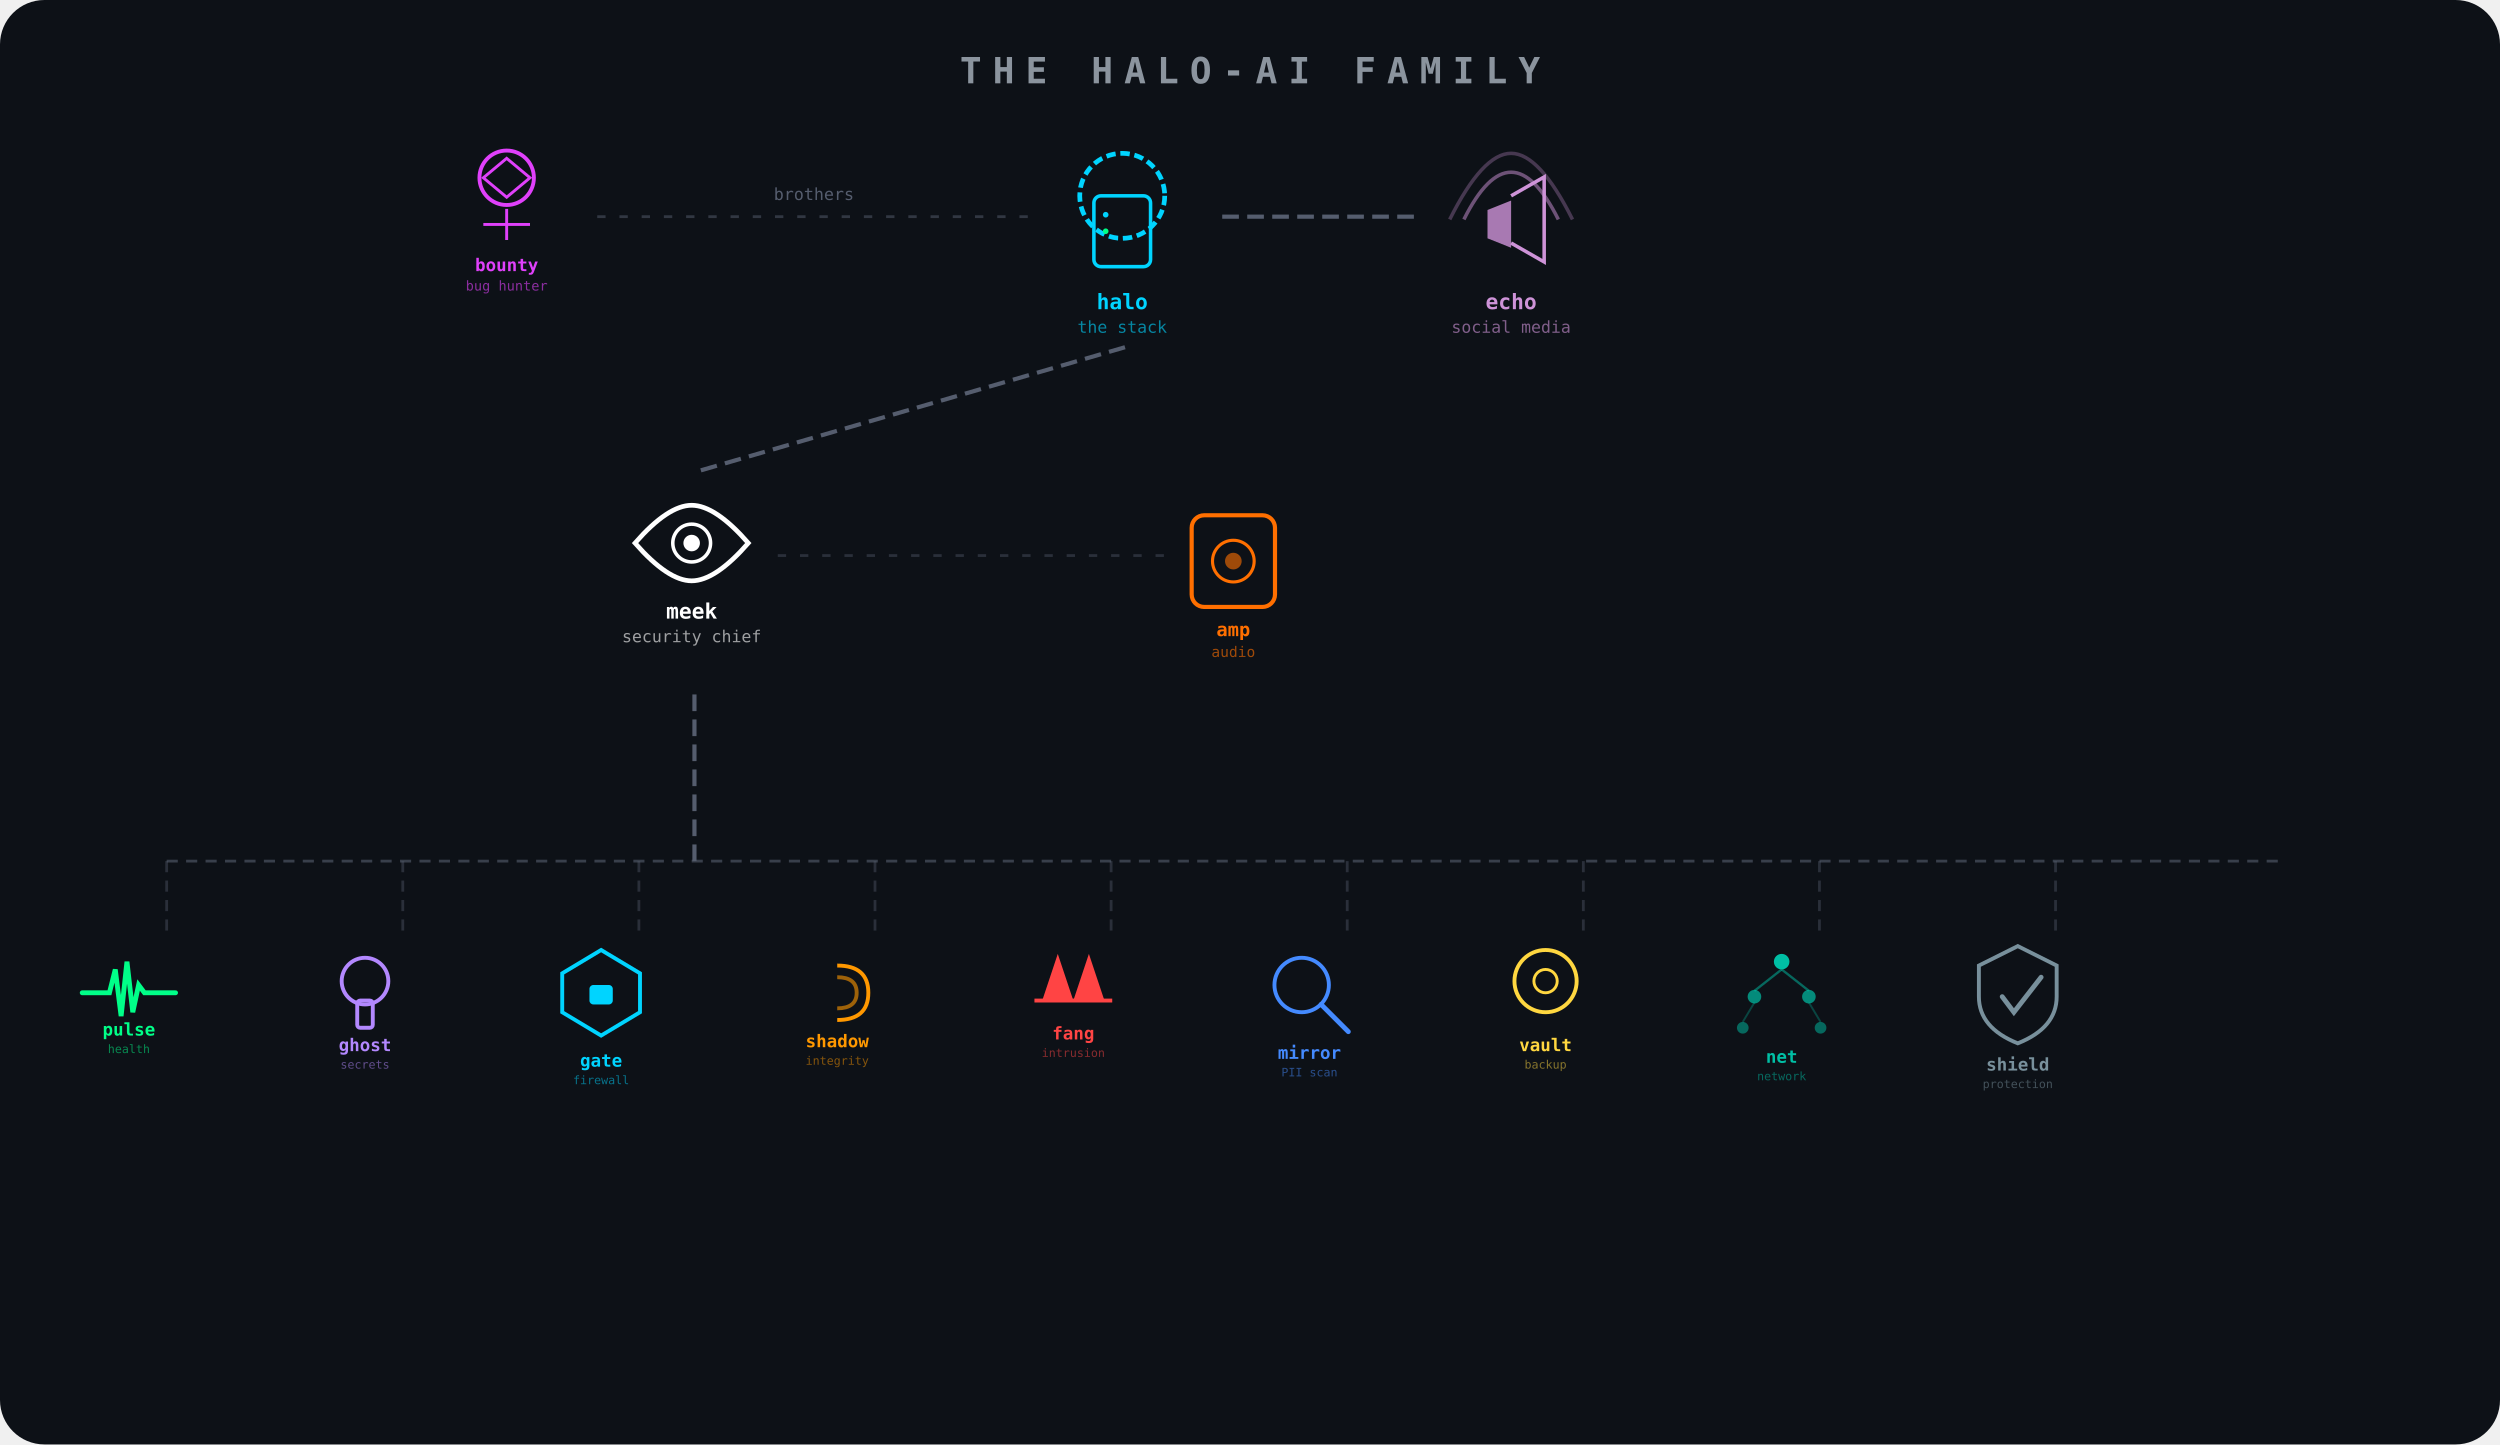
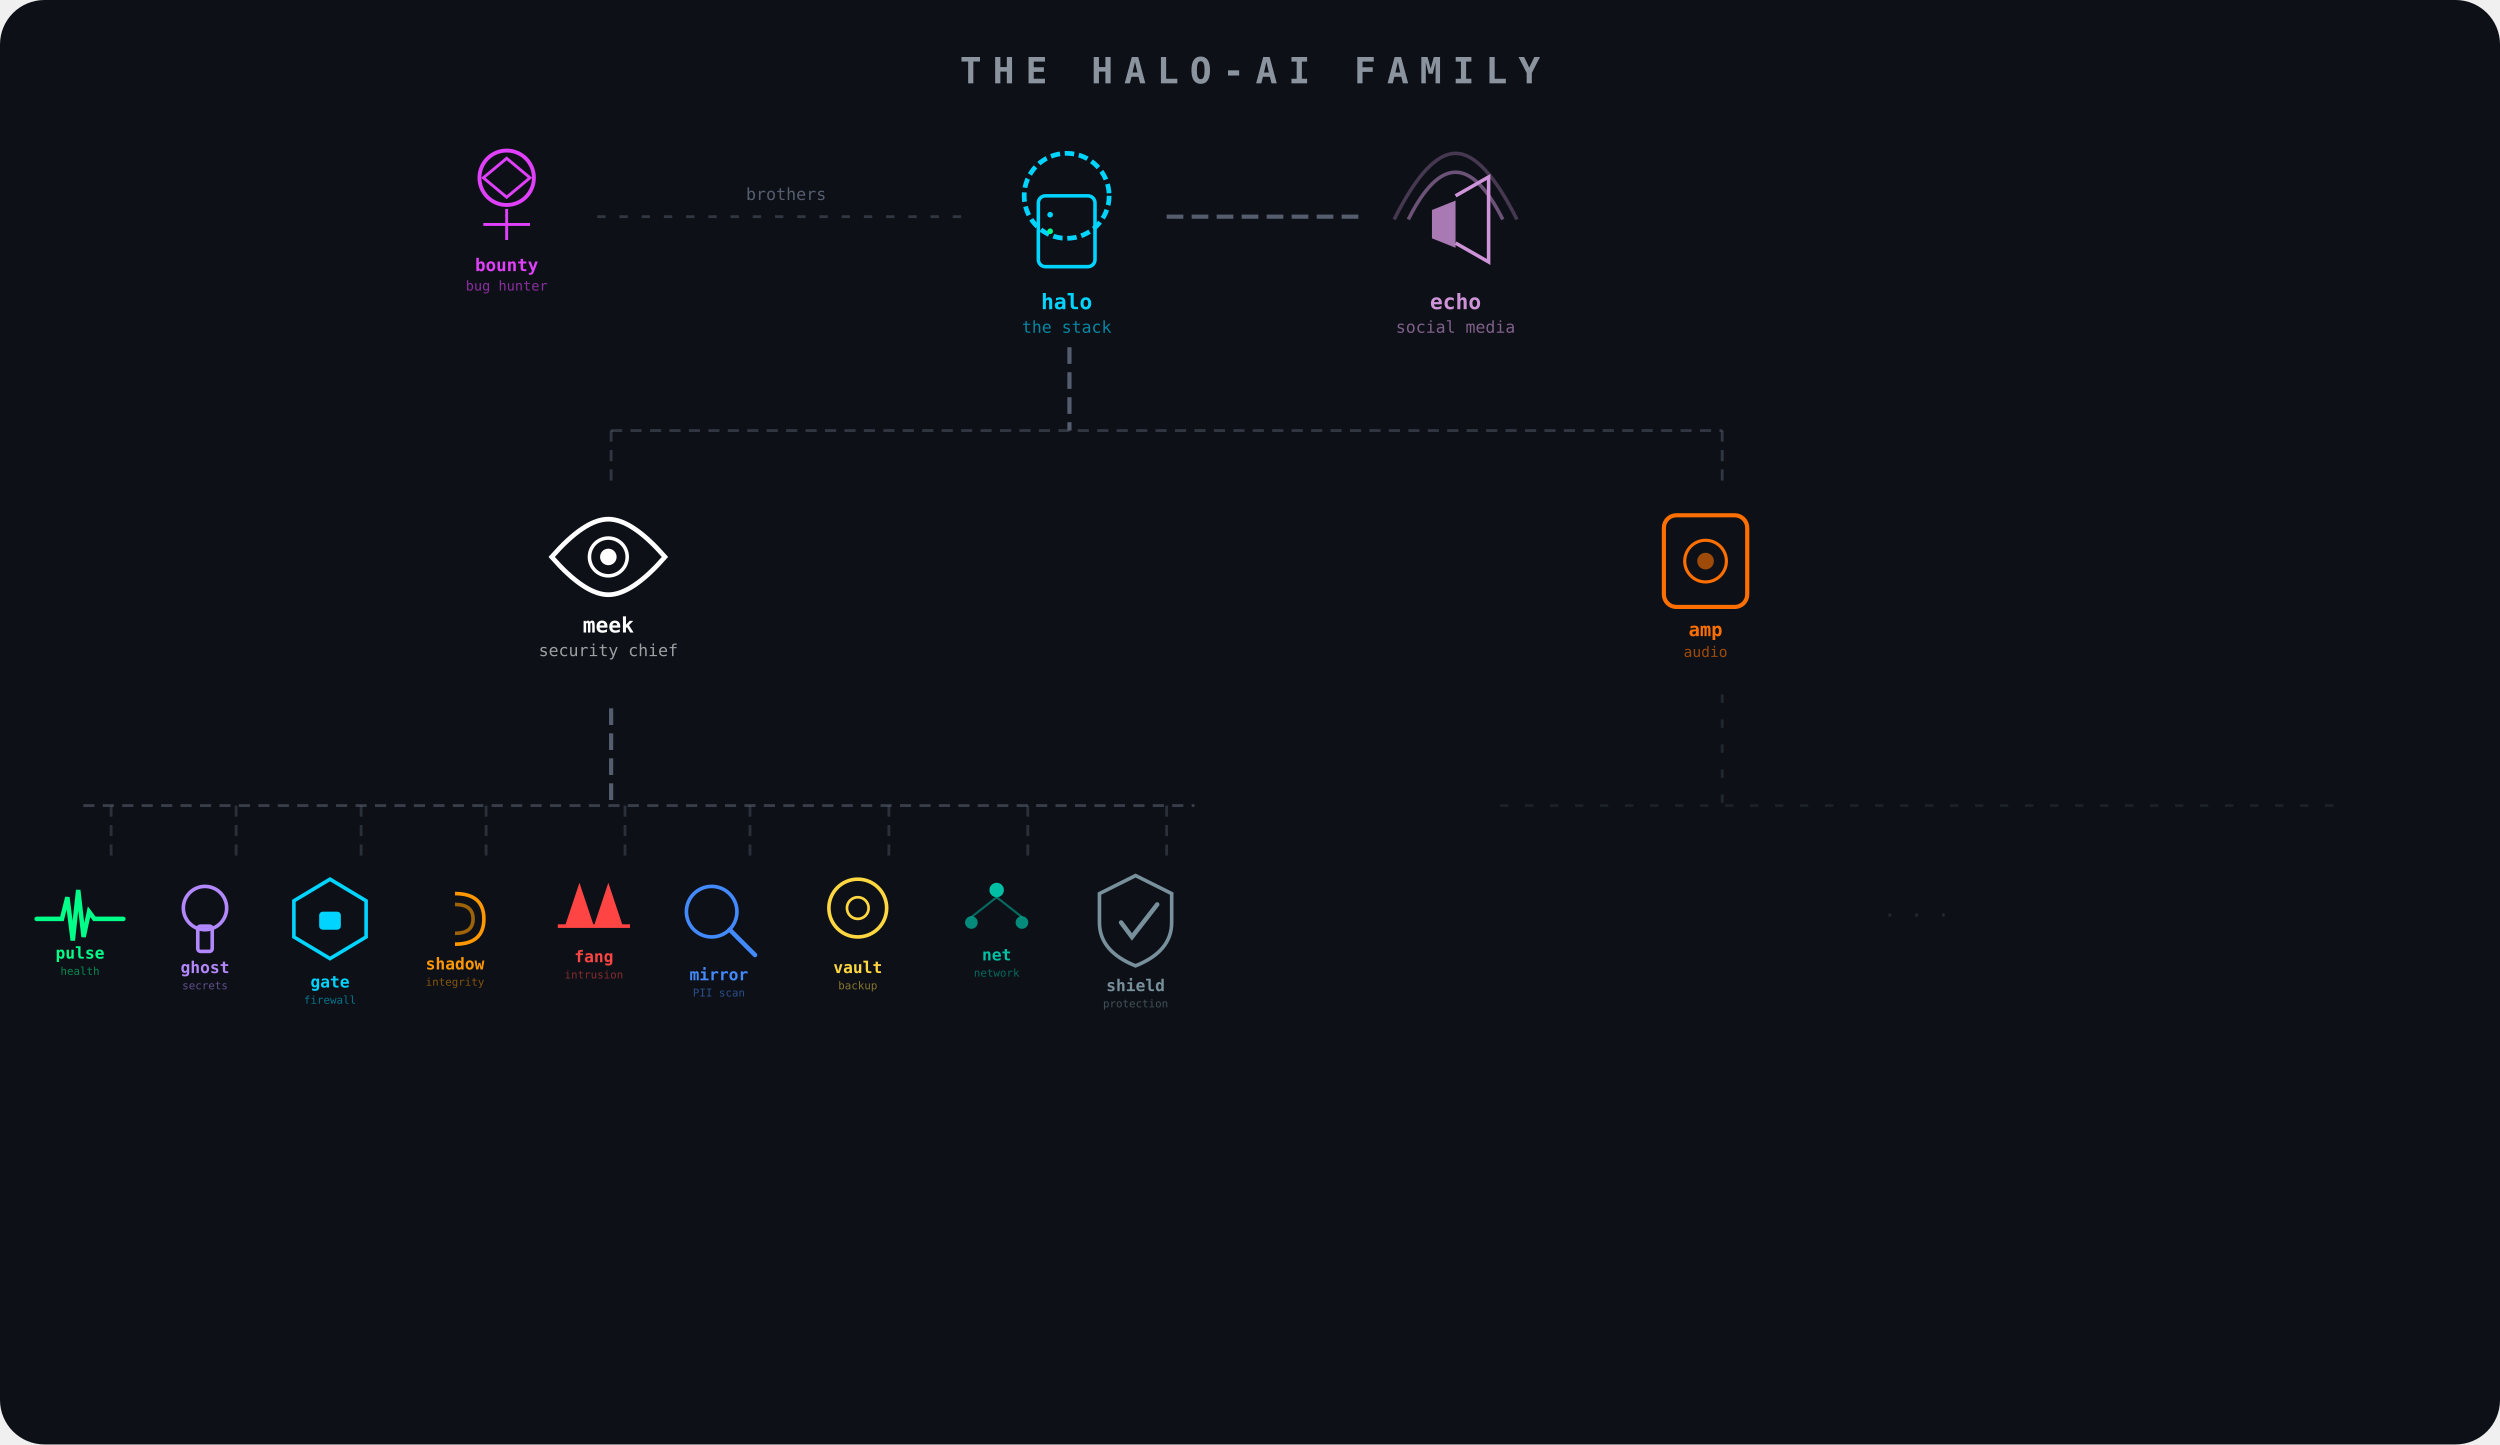
<svg xmlns="http://www.w3.org/2000/svg" viewBox="0 0 900 520" width="900" height="520">
  <rect width="900" height="520" rx="16" fill="#0d1117" />
  <text x="450" y="30" text-anchor="middle" font-family="monospace" font-size="13" fill="#8b949e" letter-spacing="4" font-weight="bold">THE HALO-AI FAMILY</text>
  <g transform="translate(160,50) scale(0.7)">
    <circle cx="32" cy="20" r="14" fill="none" stroke="#e040fb" stroke-width="2" />
    <path d="M20,20 L32,10 L44,20 L32,30 Z" fill="none" stroke="#e040fb" stroke-width="1.5" />
    <line x1="32" y1="36" x2="32" y2="52" stroke="#e040fb" stroke-width="1.5" />
    <line x1="20" y1="44" x2="44" y2="44" stroke="#e040fb" stroke-width="1.5" />
    <text x="32" y="68" text-anchor="middle" font-family="monospace" font-size="9" fill="#e040fb" font-weight="bold">bounty</text>
    <text x="32" y="78" text-anchor="middle" font-family="monospace" font-size="7" fill="#e040fb" opacity="0.6">bug hunter</text>
  </g>
-   <line x1="215" y1="78" x2="370" y2="78" stroke="#555d6e" stroke-width="1" stroke-dasharray="3 5" opacity="0.5" />
-   <text x="293" y="72" text-anchor="middle" font-family="monospace" font-size="6" fill="#555d6e">brothers</text>
-   <g transform="translate(370,45) scale(0.85)">
+   <line x1="215" y1="78" x2="350" y2="78" stroke="#555d6e" stroke-width="1" stroke-dasharray="3 5" opacity="0.5" />
+   <text x="283" y="72" text-anchor="middle" font-family="monospace" font-size="6" fill="#555d6e">brothers</text>
+   <g transform="translate(350,45) scale(0.85)">
    <circle cx="40" cy="30" r="18" fill="none" stroke="#00d4ff" stroke-width="2" stroke-dasharray="4 2" />
    <rect x="28" y="30" width="24" height="30" rx="3" fill="none" stroke="#00d4ff" stroke-width="1.5" />
    <circle cx="33" cy="38" r="1.2" fill="#00d4ff" />
    <circle cx="33" cy="45" r="1.2" fill="#00ff88" />
    <text x="40" y="78" text-anchor="middle" font-family="monospace" font-size="9" fill="#00d4ff" font-weight="bold">halo</text>
    <text x="40" y="88" text-anchor="middle" font-family="monospace" font-size="7" fill="#00d4ff" opacity="0.6">the stack</text>
  </g>
-   <line x1="440" y1="78" x2="510" y2="78" stroke="#555d6e" stroke-width="1.5" stroke-dasharray="6 3" />
-   <g transform="translate(510,45) scale(0.85)">
+   <line x1="420" y1="78" x2="490" y2="78" stroke="#555d6e" stroke-width="1.5" stroke-dasharray="6 3" />
+   <g transform="translate(490,45) scale(0.85)">
    <path d="M20,40 Q30,20 40,20 Q50,20 60,40" fill="none" stroke="#ce93d8" stroke-width="1.5" opacity="0.5" />
    <path d="M14,40 Q28,12 40,12 Q52,12 66,40" fill="none" stroke="#ce93d8" stroke-width="1.5" opacity="0.3" />
    <polygon points="30,36 30,48 40,52 40,32" fill="#ce93d8" opacity="0.8" />
    <path d="M40,30 L54,22 L54,58 L40,50" fill="none" stroke="#ce93d8" stroke-width="1.5" />
    <text x="40" y="78" text-anchor="middle" font-family="monospace" font-size="9" fill="#ce93d8" font-weight="bold">echo</text>
    <text x="40" y="88" text-anchor="middle" font-family="monospace" font-size="7" fill="#ce93d8" opacity="0.6">social media</text>
  </g>
-   <line x1="405" y1="125" x2="250" y2="170" stroke="#555d6e" stroke-width="1.5" stroke-dasharray="6 3" />
-   <g transform="translate(215,170) scale(0.85)">
+   <line x1="385" y1="125" x2="385" y2="155" stroke="#555d6e" stroke-width="1.5" stroke-dasharray="6 3" />
+   <line x1="220" y1="155" x2="620" y2="155" stroke="#555d6e" stroke-width="1" stroke-dasharray="4 3" opacity="0.5" />
+   <line x1="220" y1="155" x2="220" y2="175" stroke="#555d6e" stroke-width="1" stroke-dasharray="4 3" opacity="0.5" />
+   <line x1="620" y1="155" x2="620" y2="175" stroke="#555d6e" stroke-width="1" stroke-dasharray="4 3" opacity="0.5" />
+   <g transform="translate(185,175) scale(0.85)">
    <path d="M16,30 Q30,14 40,14 Q50,14 64,30 Q50,46 40,46 Q30,46 16,30 Z" fill="none" stroke="#ffffff" stroke-width="2" />
    <circle cx="40" cy="30" r="8" fill="none" stroke="#ffffff" stroke-width="1.5" />
    <circle cx="40" cy="30" r="3.5" fill="#ffffff" />
    <text x="40" y="62" text-anchor="middle" font-family="monospace" font-size="9" fill="#ffffff" font-weight="bold">meek</text>
    <text x="40" y="72" text-anchor="middle" font-family="monospace" font-size="7" fill="#ffffff" opacity="0.6">security chief</text>
  </g>
-   <line x1="280" y1="200" x2="420" y2="200" stroke="#555d6e" stroke-width="1" stroke-dasharray="3 5" opacity="0.4" />
-   <g transform="translate(420,175) scale(0.75)">
+   <g transform="translate(590,175) scale(0.75)">
    <rect x="12" y="14" width="40" height="44" rx="6" fill="none" stroke="#ff6f00" stroke-width="2" />
    <circle cx="32" cy="36" r="10" fill="none" stroke="#ff6f00" stroke-width="1.5" />
    <circle cx="32" cy="36" r="4" fill="#ff6f00" opacity="0.6" />
    <text x="32" y="72" text-anchor="middle" font-family="monospace" font-size="9" fill="#ff6f00" font-weight="bold">amp</text>
    <text x="32" y="82" text-anchor="middle" font-family="monospace" font-size="7" fill="#ff6f00" opacity="0.6">audio</text>
  </g>
-   <line x1="250" y1="250" x2="250" y2="310" stroke="#555d6e" stroke-width="1.5" stroke-dasharray="6 3" />
-   <line x1="60" y1="310" x2="820" y2="310" stroke="#555d6e" stroke-width="1" stroke-dasharray="4 3" opacity="0.6" />
-   <line x1="60" y1="310" x2="60" y2="335" stroke="#555d6e" stroke-width="1" stroke-dasharray="4 3" opacity="0.4" />
-   <g transform="translate(24,335) scale(0.7)">
+   <line x1="220" y1="255" x2="220" y2="290" stroke="#555d6e" stroke-width="1.5" stroke-dasharray="6 3" />
+   <line x1="620" y1="250" x2="620" y2="290" stroke="#555d6e" stroke-width="1" stroke-dasharray="3 6" opacity="0.3" />
+   <line x1="30" y1="290" x2="430" y2="290" stroke="#555d6e" stroke-width="1" stroke-dasharray="4 3" opacity="0.6" />
+   <line x1="40" y1="290" x2="40" y2="310" stroke="#555d6e" stroke-width="1" stroke-dasharray="4 3" opacity="0.4" />
+   <g transform="translate(8,310) scale(0.65)">
    <polyline points="8,32 18,32 22,32 25,20 28,44 31,16 34,42 37,28 40,32 56,32" fill="none" stroke="#00ff88" stroke-width="2.5" stroke-linecap="round" />
    <text x="32" y="54" text-anchor="middle" font-family="monospace" font-size="9" fill="#00ff88" font-weight="bold">pulse</text>
    <text x="32" y="63" text-anchor="middle" font-family="monospace" font-size="6" fill="#00ff88" opacity="0.5">health</text>
  </g>
-   <line x1="145" y1="310" x2="145" y2="335" stroke="#555d6e" stroke-width="1" stroke-dasharray="4 3" opacity="0.4" />
-   <g transform="translate(109,335) scale(0.7)">
+   <line x1="85" y1="290" x2="85" y2="310" stroke="#555d6e" stroke-width="1" stroke-dasharray="4 3" opacity="0.4" />
+   <g transform="translate(53,310) scale(0.65)">
    <circle cx="32" cy="26" r="12" fill="none" stroke="#b388ff" stroke-width="2" />
    <rect x="28" y="36" width="8" height="14" rx="1.5" fill="none" stroke="#b388ff" stroke-width="2" />
    <text x="32" y="62" text-anchor="middle" font-family="monospace" font-size="9" fill="#b388ff" font-weight="bold">ghost</text>
    <text x="32" y="71" text-anchor="middle" font-family="monospace" font-size="6" fill="#b388ff" opacity="0.5">secrets</text>
  </g>
-   <line x1="230" y1="310" x2="230" y2="335" stroke="#555d6e" stroke-width="1" stroke-dasharray="4 3" opacity="0.4" />
-   <g transform="translate(194,335) scale(0.7)">
+   <line x1="130" y1="290" x2="130" y2="310" stroke="#555d6e" stroke-width="1" stroke-dasharray="4 3" opacity="0.4" />
+   <g transform="translate(98,310) scale(0.65)">
    <polygon points="32,10 52,22 52,42 32,54 12,42 12,22" fill="none" stroke="#00d4ff" stroke-width="2" />
    <rect x="26" y="28" width="12" height="10" rx="2" fill="#00d4ff" />
    <text x="32" y="70" text-anchor="middle" font-family="monospace" font-size="9" fill="#00d4ff" font-weight="bold">gate</text>
    <text x="32" y="79" text-anchor="middle" font-family="monospace" font-size="6" fill="#00d4ff" opacity="0.5">firewall</text>
  </g>
-   <line x1="315" y1="310" x2="315" y2="335" stroke="#555d6e" stroke-width="1" stroke-dasharray="4 3" opacity="0.4" />
-   <g transform="translate(279,335) scale(0.7)">
+   <line x1="175" y1="290" x2="175" y2="310" stroke="#555d6e" stroke-width="1" stroke-dasharray="4 3" opacity="0.4" />
+   <g transform="translate(143,310) scale(0.65)">
    <path d="M32,18 Q48,18 48,32 Q48,46 32,46" fill="none" stroke="#ff9800" stroke-width="2" />
    <path d="M32,24 Q42,24 42,32 Q42,40 32,40" fill="none" stroke="#ff9800" stroke-width="2" opacity="0.6" />
    <text x="32" y="60" text-anchor="middle" font-family="monospace" font-size="9" fill="#ff9800" font-weight="bold">shadow</text>
    <text x="32" y="69" text-anchor="middle" font-family="monospace" font-size="6" fill="#ff9800" opacity="0.5">integrity</text>
  </g>
-   <line x1="400" y1="310" x2="400" y2="335" stroke="#555d6e" stroke-width="1" stroke-dasharray="4 3" opacity="0.4" />
-   <g transform="translate(364,335) scale(0.7)">
+   <line x1="225" y1="290" x2="225" y2="310" stroke="#555d6e" stroke-width="1" stroke-dasharray="4 3" opacity="0.4" />
+   <g transform="translate(193,310) scale(0.65)">
    <polygon points="24,12 32,36 16,36" fill="#ff4444" />
    <polygon points="40,12 48,36 32,36" fill="#ff4444" />
    <line x1="12" y1="36" x2="52" y2="36" stroke="#ff4444" stroke-width="2" />
    <text x="32" y="56" text-anchor="middle" font-family="monospace" font-size="9" fill="#ff4444" font-weight="bold">fang</text>
    <text x="32" y="65" text-anchor="middle" font-family="monospace" font-size="6" fill="#ff4444" opacity="0.5">intrusion</text>
  </g>
-   <line x1="485" y1="310" x2="485" y2="335" stroke="#555d6e" stroke-width="1" stroke-dasharray="4 3" opacity="0.4" />
-   <g transform="translate(449,335) scale(0.7)">
+   <line x1="270" y1="290" x2="270" y2="310" stroke="#555d6e" stroke-width="1" stroke-dasharray="4 3" opacity="0.4" />
+   <g transform="translate(238,310) scale(0.65)">
    <circle cx="28" cy="28" r="14" fill="none" stroke="#448aff" stroke-width="2" />
    <line x1="38" y1="38" x2="52" y2="52" stroke="#448aff" stroke-width="2.5" stroke-linecap="round" />
    <text x="32" y="66" text-anchor="middle" font-family="monospace" font-size="9" fill="#448aff" font-weight="bold">mirror</text>
    <text x="32" y="75" text-anchor="middle" font-family="monospace" font-size="6" fill="#448aff" opacity="0.5">PII scan</text>
  </g>
-   <line x1="570" y1="310" x2="570" y2="335" stroke="#555d6e" stroke-width="1" stroke-dasharray="4 3" opacity="0.4" />
-   <g transform="translate(534,335) scale(0.7)">
+   <line x1="320" y1="290" x2="320" y2="310" stroke="#555d6e" stroke-width="1" stroke-dasharray="4 3" opacity="0.4" />
+   <g transform="translate(288,310) scale(0.65)">
    <circle cx="32" cy="26" r="16" fill="none" stroke="#ffd740" stroke-width="2" />
    <circle cx="32" cy="26" r="6" fill="none" stroke="#ffd740" stroke-width="1.5" />
    <text x="32" y="62" text-anchor="middle" font-family="monospace" font-size="9" fill="#ffd740" font-weight="bold">vault</text>
    <text x="32" y="71" text-anchor="middle" font-family="monospace" font-size="6" fill="#ffd740" opacity="0.5">backup</text>
  </g>
-   <line x1="655" y1="310" x2="655" y2="335" stroke="#555d6e" stroke-width="1" stroke-dasharray="4 3" opacity="0.4" />
-   <g transform="translate(619,335) scale(0.7)">
+   <line x1="370" y1="290" x2="370" y2="310" stroke="#555d6e" stroke-width="1" stroke-dasharray="4 3" opacity="0.4" />
+   <g transform="translate(338,310) scale(0.65)">
    <circle cx="32" cy="16" r="4" fill="#00bfa5" />
    <circle cx="18" cy="34" r="3.5" fill="#00bfa5" opacity="0.7" />
    <circle cx="46" cy="34" r="3.5" fill="#00bfa5" opacity="0.7" />
-     <circle cx="12" cy="50" r="3" fill="#00bfa5" opacity="0.5" />
-     <circle cx="52" cy="50" r="3" fill="#00bfa5" opacity="0.5" />
    <line x1="32" y1="20" x2="18" y2="31" stroke="#00bfa5" stroke-width="1.2" opacity="0.5" />
    <line x1="32" y1="20" x2="46" y2="31" stroke="#00bfa5" stroke-width="1.2" opacity="0.5" />
-     <line x1="18" y1="37" x2="12" y2="47" stroke="#00bfa5" stroke-width="1" opacity="0.3" />
-     <line x1="46" y1="37" x2="52" y2="47" stroke="#00bfa5" stroke-width="1" opacity="0.3" />
-     <text x="32" y="68" text-anchor="middle" font-family="monospace" font-size="9" fill="#00bfa5" font-weight="bold">net</text>
-     <text x="32" y="77" text-anchor="middle" font-family="monospace" font-size="6" fill="#00bfa5" opacity="0.5">network</text>
+     <text x="32" y="55" text-anchor="middle" font-family="monospace" font-size="9" fill="#00bfa5" font-weight="bold">net</text>
+     <text x="32" y="64" text-anchor="middle" font-family="monospace" font-size="6" fill="#00bfa5" opacity="0.5">network</text>
  </g>
-   <line x1="740" y1="310" x2="740" y2="335" stroke="#555d6e" stroke-width="1" stroke-dasharray="4 3" opacity="0.4" />
-   <g transform="translate(704,335) scale(0.7)">
+   <line x1="420" y1="290" x2="420" y2="310" stroke="#555d6e" stroke-width="1" stroke-dasharray="4 3" opacity="0.4" />
+   <g transform="translate(388,310) scale(0.65)">
    <path d="M32,8 L52,18 L52,34 Q52,50 32,58 Q12,50 12,34 L12,18 Z" fill="none" stroke="#78909c" stroke-width="2" />
    <polyline points="24,34 30,42 44,24" fill="none" stroke="#78909c" stroke-width="2.5" stroke-linecap="round" />
    <text x="32" y="72" text-anchor="middle" font-family="monospace" font-size="9" fill="#78909c" font-weight="bold">shield</text>
    <text x="32" y="81" text-anchor="middle" font-family="monospace" font-size="6" fill="#78909c" opacity="0.5">protection</text>
  </g>
+   <line x1="540" y1="290" x2="840" y2="290" stroke="#555d6e" stroke-width="1" stroke-dasharray="3 6" opacity="0.2" />
+   <text x="690" y="330" text-anchor="middle" font-family="monospace" font-size="8" fill="#555d6e" opacity="0.3">. . .</text>
</svg>
